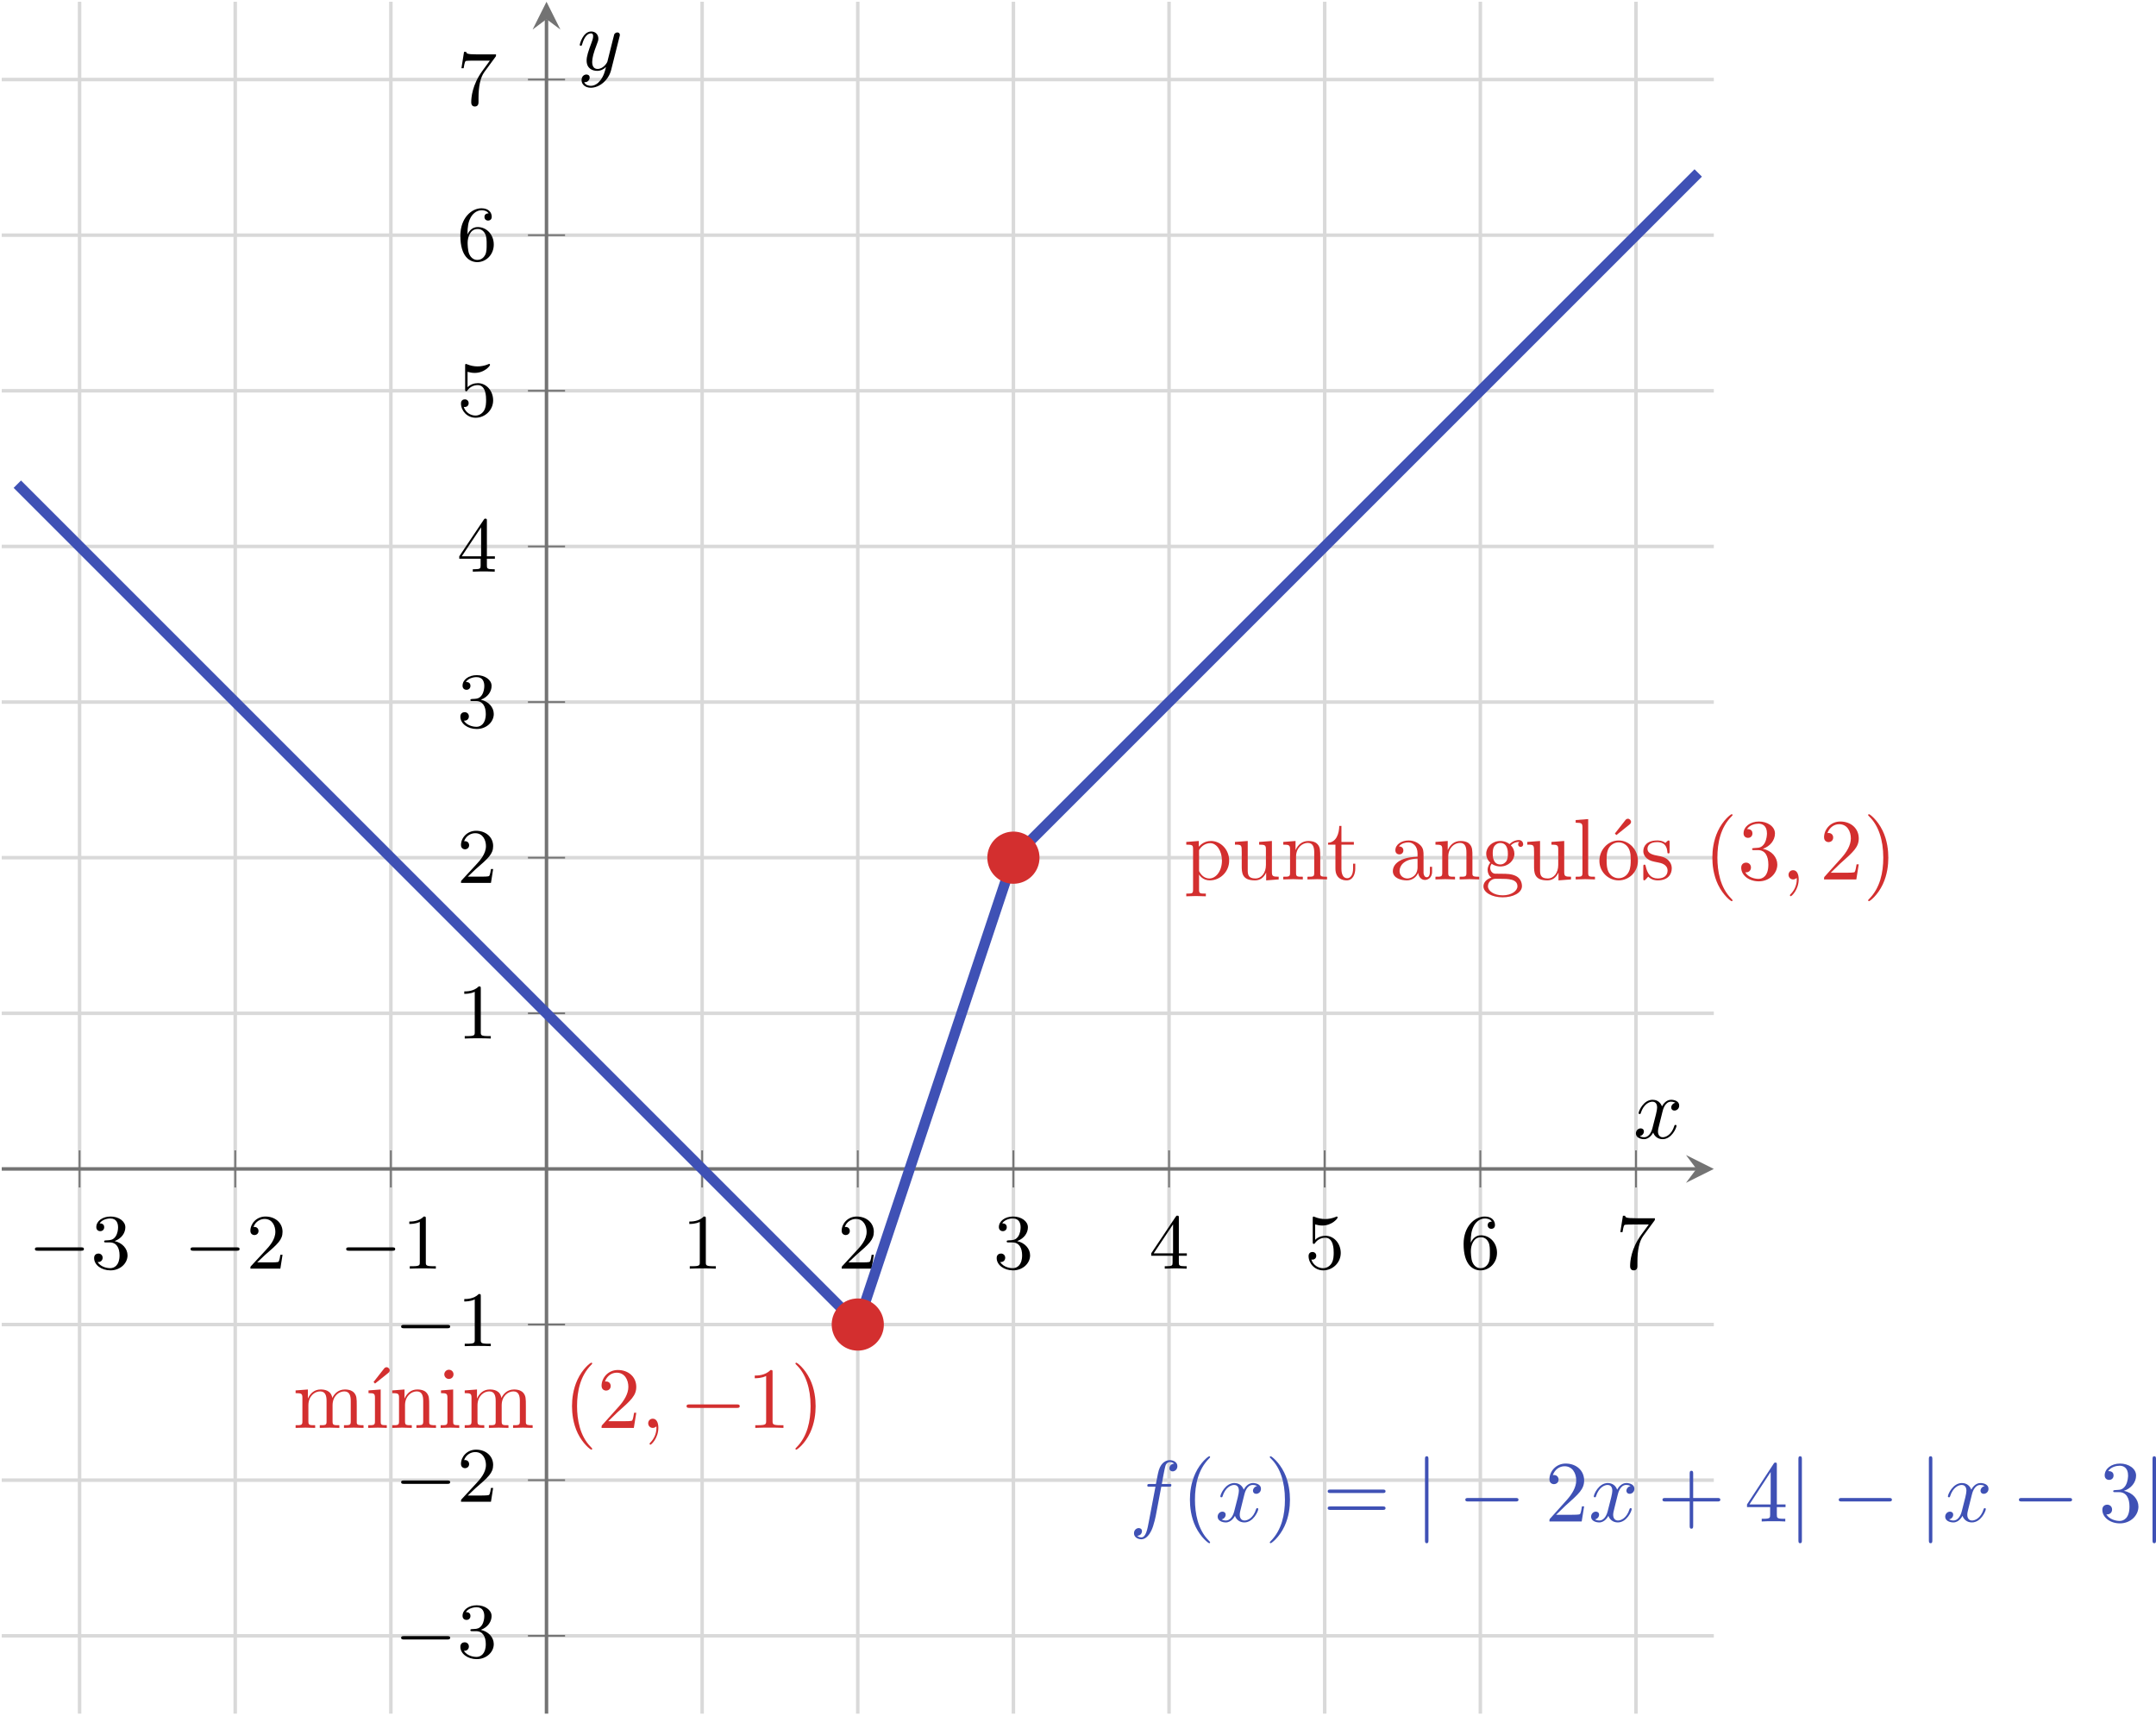
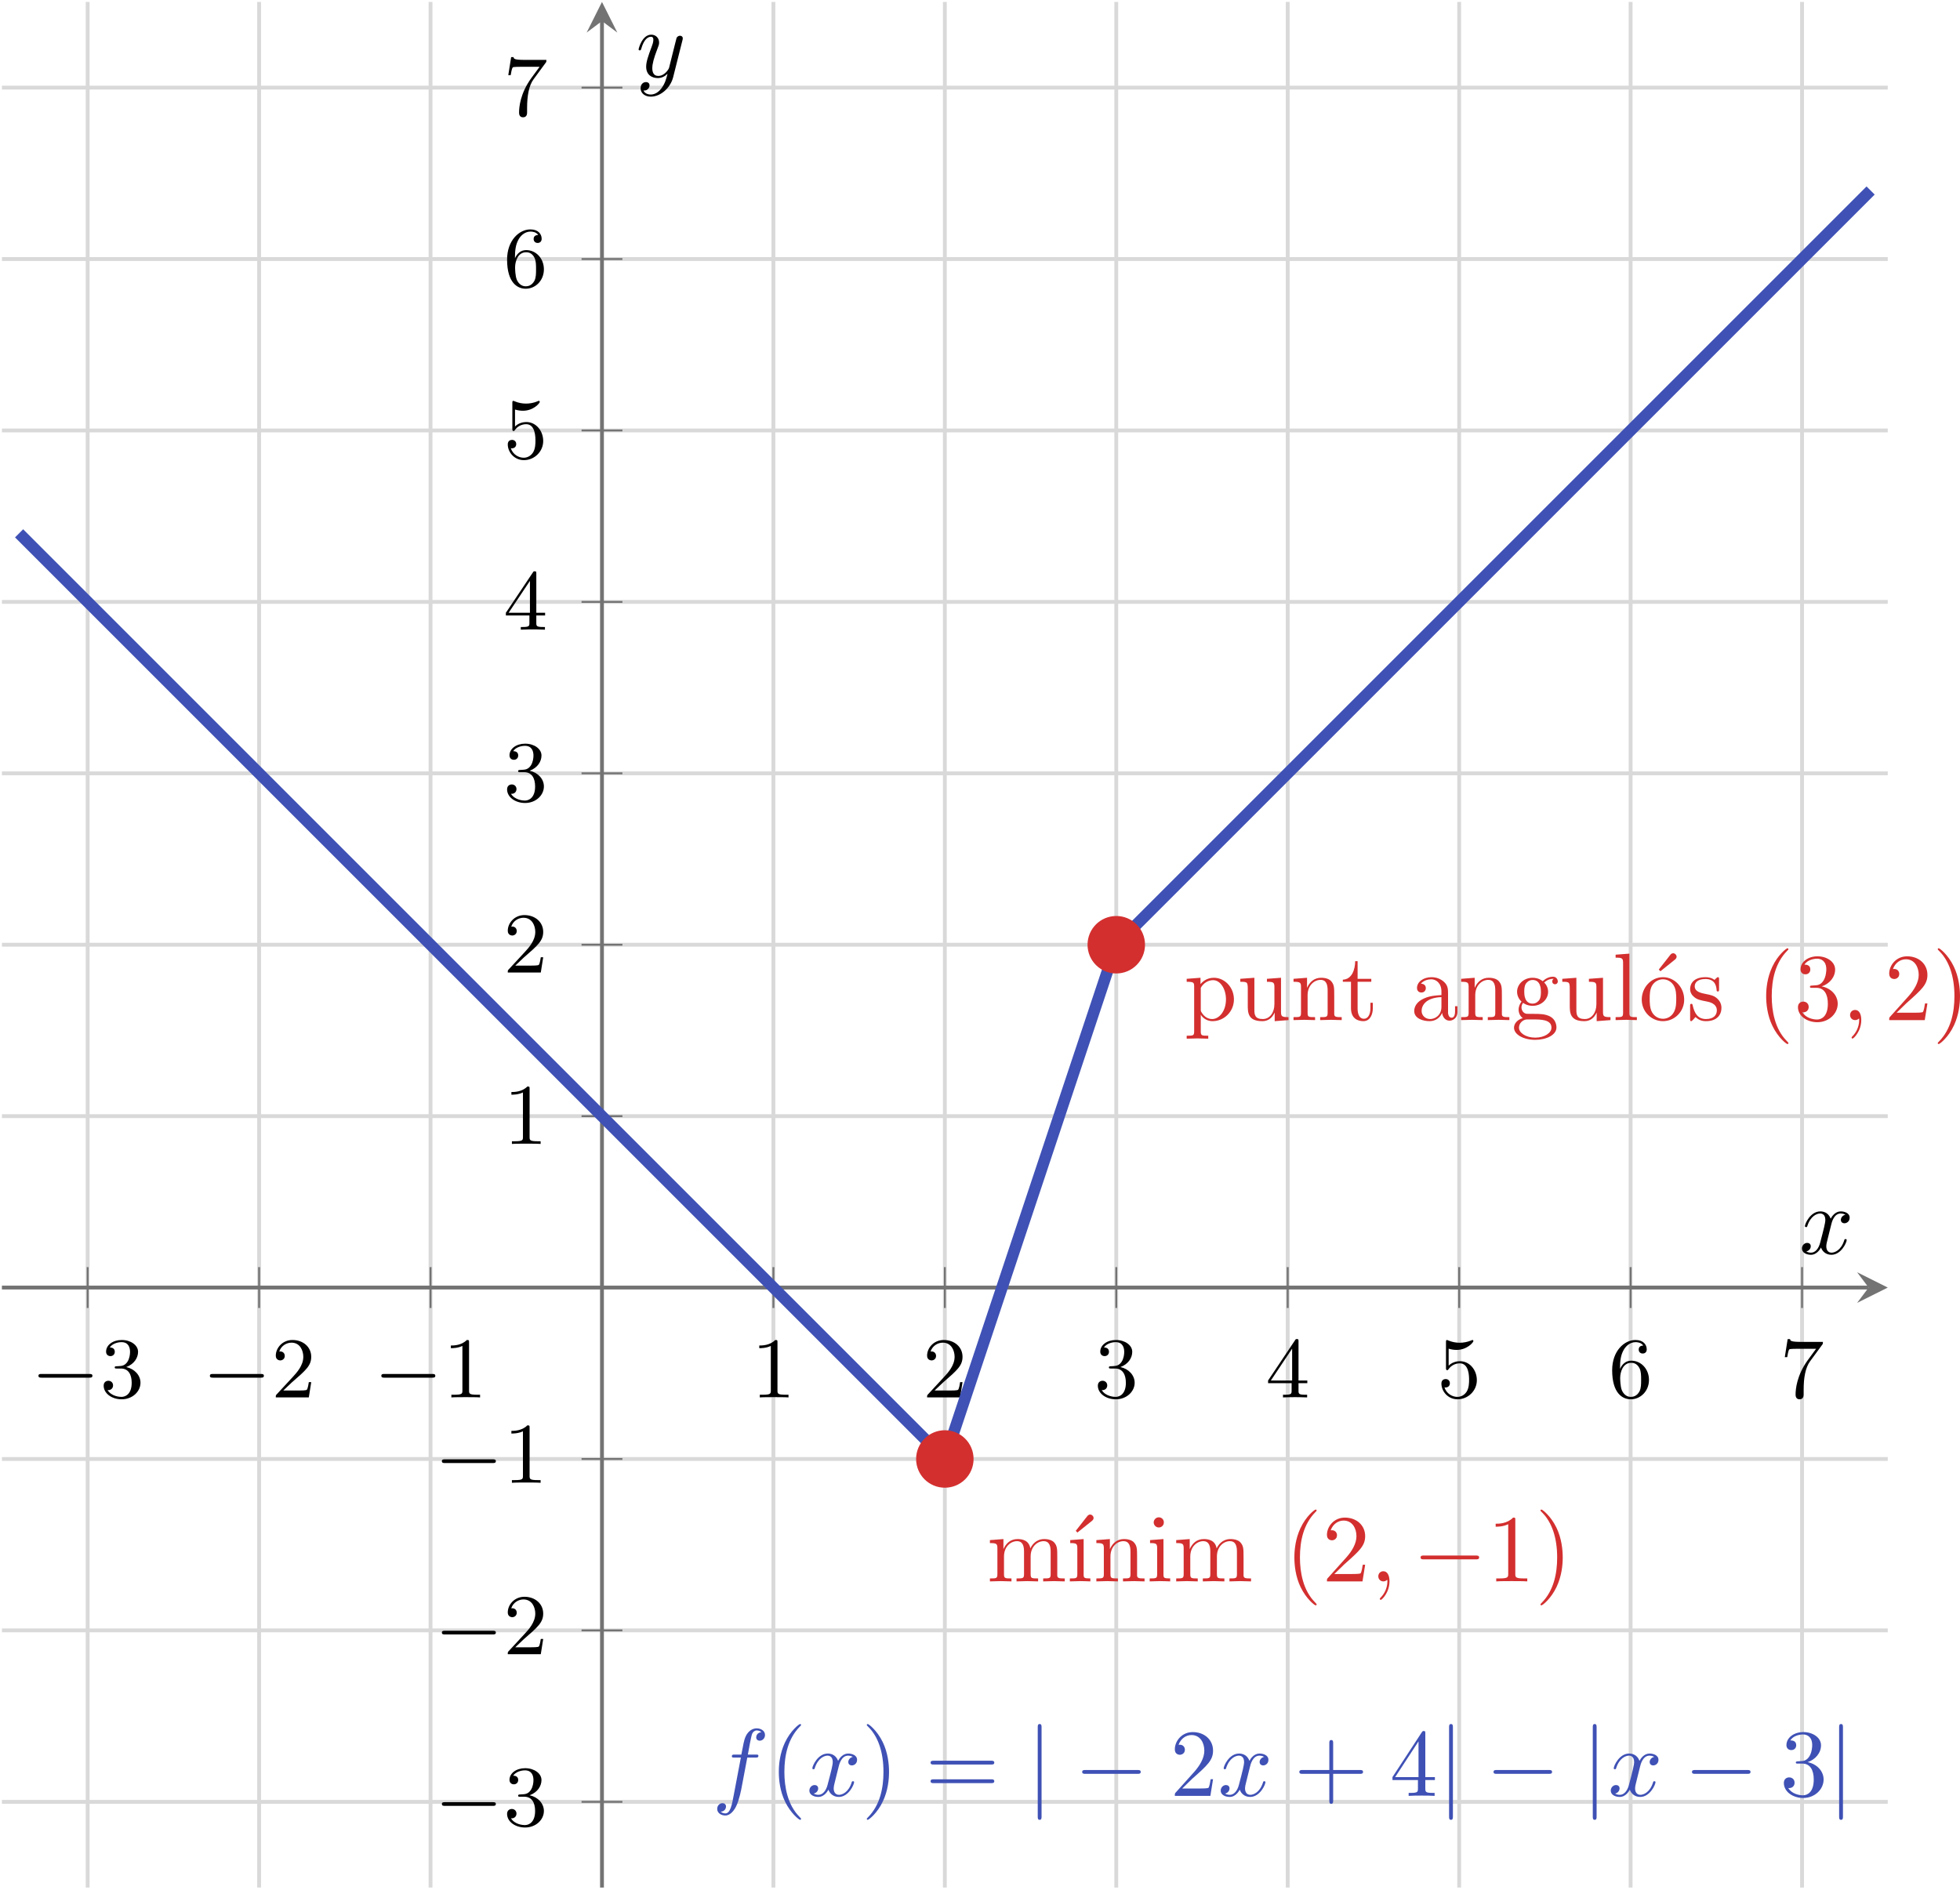
- <svg xmlns="http://www.w3.org/2000/svg" xmlns:xlink="http://www.w3.org/1999/xlink" version="1.1" width="246.97pt" height="196.516pt" viewBox="-66.926 -67.02 246.97 196.516">
+ <svg xmlns="http://www.w3.org/2000/svg" xmlns:xlink="http://www.w3.org/1999/xlink" version="1.1" width="203.828pt" height="196.516pt" viewBox="-66.926 -67.02 203.828 196.516">
  <defs>
    <clipPath id="clip1">
      <path d="M-66.727 129.297H129.391V-66.821H-66.727Z" />
    </clipPath>
    <path id="g0-0" d="M6.052-2.053C6.214-2.053 6.384-2.053 6.384-2.251C6.384-2.439 6.205-2.439 6.052-2.439H1.103C.95-2.439 .771-2.439 .771-2.251C.771-2.053 .941-2.053 1.103-2.053H6.052Z" />
    <path id="g1-49" d="M2.726-5.73C2.726-5.954 2.717-5.972 2.493-5.972C1.937-5.398 1.112-5.398 .834-5.398V-5.12C1.004-5.12 1.551-5.12 2.035-5.353V-.717C2.035-.386 2.008-.278 1.175-.278H.888V0C1.21-.027 2.008-.027 2.376-.027S3.551-.027 3.873 0V-.278H3.587C2.753-.278 2.726-.386 2.726-.717V-5.73Z" />
    <path id="g1-50" d="M4.142-1.587H3.891C3.873-1.47 3.802-.941 3.685-.798C3.631-.717 3.013-.717 2.833-.717H1.237L2.125-1.56C3.596-2.833 4.142-3.309 4.142-4.223C4.142-5.254 3.291-5.972 2.188-5.972C1.157-5.972 .457-5.156 .457-4.34C.457-3.891 .843-3.847 .924-3.847C1.121-3.847 1.39-3.99 1.39-4.313C1.39-4.582 1.201-4.779 .924-4.779C.879-4.779 .852-4.779 .816-4.77C1.031-5.407 1.605-5.694 2.089-5.694C3.004-5.694 3.318-4.842 3.318-4.223C3.318-3.309 2.627-2.564 2.197-2.098L.556-.323C.457-.224 .457-.206 .457 0H3.891L4.142-1.587Z" />
    <path id="g1-51" d="M2.735-3.156C3.569-3.47 3.963-4.125 3.963-4.743C3.963-5.434 3.201-5.972 2.268-5.972S.637-5.443 .637-4.761C.637-4.465 .834-4.295 1.094-4.295S1.542-4.483 1.542-4.743C1.542-5.057 1.327-5.192 1.022-5.192C1.255-5.568 1.802-5.747 2.242-5.747C2.986-5.747 3.129-5.156 3.129-4.734C3.129-4.465 3.075-4.035 2.851-3.694C2.573-3.291 2.26-3.273 2-3.255C1.775-3.237 1.757-3.237 1.686-3.237C1.605-3.228 1.533-3.219 1.533-3.12C1.533-3.004 1.605-3.004 1.757-3.004H2.179C2.959-3.004 3.3-2.376 3.3-1.524C3.3-.377 2.69-.054 2.233-.054C2.062-.054 1.193-.099 .789-.762C1.112-.717 1.363-.941 1.363-1.246C1.363-1.542 1.139-1.731 .879-1.731C.655-1.731 .386-1.596 .386-1.219C.386-.421 1.219 .197 2.26 .197C3.38 .197 4.214-.61 4.214-1.524C4.214-2.304 3.596-2.968 2.735-3.156Z" />
    <path id="g1-52" d="M.26-1.757V-1.479H2.708V-.708C2.708-.377 2.681-.278 2.008-.278H1.811V0C2.376-.027 3.004-.027 3.067-.027C3.111-.027 3.757-.027 4.322 0V-.278H4.125C3.452-.278 3.425-.377 3.425-.708V-1.479H4.34V-1.757H3.425V-5.828C3.425-6.007 3.425-6.07 3.255-6.07C3.147-6.07 3.138-6.061 3.058-5.936L.26-1.757ZM.547-1.757L2.762-5.075V-1.757H.547Z" />
    <path id="g1-53" d="M.933-3.093C.933-2.932 .933-2.833 1.058-2.833C1.13-2.833 1.157-2.869 1.21-2.95C1.479-3.327 1.91-3.542 2.376-3.542C3.335-3.542 3.335-2.161 3.335-1.838C3.335-1.56 3.335-1.004 3.084-.601C2.842-.224 2.466-.054 2.116-.054C1.587-.054 .986-.386 .771-1.049C.78-1.049 .834-1.031 .897-1.031C1.076-1.031 1.336-1.148 1.336-1.47C1.336-1.748 1.139-1.91 .897-1.91C.708-1.91 .457-1.802 .457-1.444C.457-.628 1.139 .197 2.134 .197C3.219 .197 4.142-.681 4.142-1.793C4.142-2.878 3.371-3.766 2.394-3.766C1.964-3.766 1.524-3.622 1.21-3.3V-5.066C1.479-4.985 1.757-4.94 2.035-4.94C3.138-4.94 3.784-5.738 3.784-5.855C3.784-5.936 3.73-5.972 3.685-5.972C3.667-5.972 3.649-5.972 3.569-5.927C3.147-5.756 2.735-5.685 2.358-5.685C1.973-5.685 1.569-5.756 1.157-5.927C1.067-5.972 1.049-5.972 1.04-5.972C.933-5.972 .933-5.882 .933-5.73V-3.093Z" />
    <path id="g1-54" d="M1.201-2.968C1.201-3.882 1.3-4.394 1.542-4.86C1.722-5.227 2.161-5.747 2.824-5.747C3.004-5.747 3.416-5.712 3.622-5.389C3.291-5.389 3.147-5.218 3.147-4.976C3.147-4.743 3.309-4.564 3.56-4.564S3.981-4.725 3.981-4.994C3.981-5.496 3.622-5.972 2.806-5.972C1.65-5.972 .386-4.833 .386-2.833C.386-.403 1.479 .197 2.322 .197C3.318 .197 4.214-.637 4.214-1.82C4.214-2.959 3.389-3.82 2.376-3.82C1.838-3.82 1.453-3.506 1.201-2.968ZM2.313-.054C1.802-.054 1.506-.475 1.399-.735C1.228-1.139 1.219-1.883 1.219-2.026C1.219-2.627 1.497-3.596 2.358-3.596C2.502-3.596 2.941-3.596 3.228-3.04C3.398-2.699 3.398-2.26 3.398-1.829S3.398-.959 3.228-.628C2.95-.117 2.555-.054 2.313-.054Z" />
    <path id="g1-55" d="M4.394-5.469C4.474-5.568 4.474-5.586 4.474-5.774H2.242C1.112-5.774 1.085-5.891 1.058-6.061H.807L.511-4.187H.762C.798-4.394 .87-4.896 .986-5.003C1.049-5.057 1.757-5.057 1.883-5.057H3.766L2.905-3.882C1.739-2.277 1.632-.816 1.632-.305C1.632-.206 1.632 .197 2.044 .197C2.466 .197 2.466-.197 2.466-.314V-.753C2.466-2.071 2.663-3.111 3.138-3.757L4.394-5.469Z" />
    <path id="g2-0" d="M6.565-2.291C6.735-2.291 6.914-2.291 6.914-2.491S6.735-2.69 6.565-2.69H1.176C1.006-2.69 .827-2.69 .827-2.491S1.006-2.291 1.176-2.291H6.565Z" />
    <path id="g2-106" d="M1.584-7.113C1.584-7.293 1.584-7.472 1.385-7.472S1.186-7.293 1.186-7.113V2.132C1.186 2.311 1.186 2.491 1.385 2.491S1.584 2.311 1.584 2.132V-7.113Z" />
    <path id="g3-59" d="M2.022-.01C2.022-.667 1.773-1.056 1.385-1.056C1.056-1.056 .857-.807 .857-.528C.857-.259 1.056 0 1.385 0C1.504 0 1.634-.04 1.733-.13C1.763-.149 1.773-.159 1.783-.159S1.803-.149 1.803-.01C1.803 .727 1.455 1.325 1.126 1.654C1.016 1.763 1.016 1.783 1.016 1.813C1.016 1.883 1.066 1.923 1.116 1.923C1.225 1.923 2.022 1.156 2.022-.01Z" />
    <path id="g3-102" d="M3.656-3.985H4.513C4.712-3.985 4.812-3.985 4.812-4.184C4.812-4.294 4.712-4.294 4.543-4.294H3.716L3.925-5.43C3.965-5.639 4.105-6.346 4.164-6.466C4.254-6.655 4.423-6.804 4.633-6.804C4.672-6.804 4.932-6.804 5.121-6.625C4.682-6.585 4.583-6.237 4.583-6.087C4.583-5.858 4.762-5.738 4.951-5.738C5.21-5.738 5.499-5.958 5.499-6.336C5.499-6.795 5.041-7.024 4.633-7.024C4.294-7.024 3.666-6.844 3.367-5.858C3.308-5.649 3.278-5.549 3.039-4.294H2.351C2.162-4.294 2.052-4.294 2.052-4.105C2.052-3.985 2.142-3.985 2.331-3.985H2.989L2.242-.05C2.062 .917 1.893 1.823 1.375 1.823C1.335 1.823 1.086 1.823 .897 1.644C1.355 1.614 1.445 1.255 1.445 1.106C1.445 .877 1.265 .757 1.076 .757C.817 .757 .528 .976 .528 1.355C.528 1.803 .966 2.042 1.375 2.042C1.923 2.042 2.321 1.455 2.501 1.076C2.819 .448 3.049-.757 3.059-.827L3.656-3.985Z" />
    <path id="g3-120" d="M3.328-3.009C3.387-3.268 3.616-4.184 4.314-4.184C4.364-4.184 4.603-4.184 4.812-4.055C4.533-4.005 4.334-3.756 4.334-3.517C4.334-3.357 4.443-3.168 4.712-3.168C4.932-3.168 5.25-3.347 5.25-3.746C5.25-4.264 4.663-4.403 4.324-4.403C3.746-4.403 3.397-3.875 3.278-3.646C3.029-4.304 2.491-4.403 2.202-4.403C1.166-4.403 .598-3.118 .598-2.869C.598-2.77 .697-2.77 .717-2.77C.797-2.77 .827-2.79 .847-2.879C1.186-3.935 1.843-4.184 2.182-4.184C2.371-4.184 2.72-4.095 2.72-3.517C2.72-3.208 2.55-2.54 2.182-1.146C2.022-.528 1.674-.11 1.235-.11C1.176-.11 .946-.11 .737-.239C.986-.289 1.205-.498 1.205-.777C1.205-1.046 .986-1.126 .837-1.126C.538-1.126 .289-.867 .289-.548C.289-.09 .787 .11 1.225 .11C1.883 .11 2.242-.588 2.271-.648C2.391-.279 2.75 .11 3.347 .11C4.374 .11 4.941-1.176 4.941-1.425C4.941-1.524 4.852-1.524 4.822-1.524C4.732-1.524 4.712-1.484 4.692-1.415C4.364-.349 3.686-.11 3.367-.11C2.979-.11 2.819-.428 2.819-.767C2.819-.986 2.879-1.205 2.989-1.644L3.328-3.009Z" />
    <path id="g3-121" d="M4.842-3.796C4.882-3.935 4.882-3.955 4.882-4.025C4.882-4.204 4.742-4.294 4.593-4.294C4.493-4.294 4.334-4.234 4.244-4.085C4.224-4.035 4.144-3.726 4.105-3.547C4.035-3.288 3.965-3.019 3.905-2.75L3.457-.956C3.417-.807 2.989-.11 2.331-.11C1.823-.11 1.714-.548 1.714-.917C1.714-1.375 1.883-1.993 2.222-2.869C2.381-3.278 2.421-3.387 2.421-3.587C2.421-4.035 2.102-4.403 1.604-4.403C.658-4.403 .289-2.959 .289-2.869C.289-2.77 .389-2.77 .408-2.77C.508-2.77 .518-2.79 .568-2.949C.837-3.885 1.235-4.184 1.574-4.184C1.654-4.184 1.823-4.184 1.823-3.866C1.823-3.616 1.724-3.357 1.654-3.168C1.255-2.112 1.076-1.544 1.076-1.076C1.076-.189 1.704 .11 2.291 .11C2.68 .11 3.019-.06 3.298-.339C3.168 .179 3.049 .667 2.65 1.196C2.391 1.534 2.012 1.823 1.554 1.823C1.415 1.823 .966 1.793 .797 1.405C.956 1.405 1.086 1.405 1.225 1.285C1.325 1.196 1.425 1.066 1.425 .877C1.425 .568 1.156 .528 1.056 .528C.827 .528 .498 .687 .498 1.176C.498 1.674 .936 2.042 1.554 2.042C2.58 2.042 3.606 1.136 3.885 .01L4.842-3.796Z" />
    <path id="g4-16" d="M1.763-4.403L.369-4.294V-3.985C1.016-3.985 1.106-3.925 1.106-3.437V-.757C1.106-.309 .996-.309 .329-.309V0C.648-.01 1.186-.03 1.425-.03C1.773-.03 2.122-.01 2.461 0V-.309C1.803-.309 1.763-.359 1.763-.747V-4.403Z" />
    <path id="g4-19" d="M3.736-6.296C3.826-6.366 3.905-6.476 3.905-6.595C3.905-6.775 3.726-6.954 3.547-6.954C3.397-6.954 3.288-6.844 3.248-6.785L2.052-5.26L2.222-5.081L3.736-6.296Z" />
    <path id="g4-40" d="M3.298 2.391C3.298 2.361 3.298 2.341 3.128 2.172C1.883 .917 1.564-.966 1.564-2.491C1.564-4.224 1.943-5.958 3.168-7.203C3.298-7.323 3.298-7.342 3.298-7.372C3.298-7.442 3.258-7.472 3.198-7.472C3.098-7.472 2.202-6.795 1.614-5.529C1.106-4.433 .986-3.328 .986-2.491C.986-1.714 1.096-.508 1.644 .618C2.242 1.843 3.098 2.491 3.198 2.491C3.258 2.491 3.298 2.461 3.298 2.391Z" />
    <path id="g4-41" d="M2.879-2.491C2.879-3.268 2.77-4.473 2.222-5.599C1.624-6.824 .767-7.472 .667-7.472C.608-7.472 .568-7.432 .568-7.372C.568-7.342 .568-7.323 .757-7.143C1.733-6.157 2.301-4.573 2.301-2.491C2.301-.787 1.933 .966 .697 2.222C.568 2.341 .568 2.361 .568 2.391C.568 2.451 .608 2.491 .667 2.491C.767 2.491 1.664 1.813 2.252 .548C2.76-.548 2.879-1.654 2.879-2.491Z" />
    <path id="g4-43" d="M4.075-2.291H6.854C6.994-2.291 7.183-2.291 7.183-2.491S6.994-2.69 6.854-2.69H4.075V-5.479C4.075-5.619 4.075-5.808 3.875-5.808S3.676-5.619 3.676-5.479V-2.69H.887C.747-2.69 .558-2.69 .558-2.491S.747-2.291 .887-2.291H3.676V.498C3.676 .638 3.676 .827 3.875 .827S4.075 .638 4.075 .498V-2.291Z" />
    <path id="g4-49" d="M2.929-6.376C2.929-6.615 2.929-6.635 2.7-6.635C2.082-5.998 1.205-5.998 .887-5.998V-5.689C1.086-5.689 1.674-5.689 2.192-5.948V-.787C2.192-.428 2.162-.309 1.265-.309H.946V0C1.295-.03 2.162-.03 2.56-.03S3.826-.03 4.174 0V-.309H3.856C2.959-.309 2.929-.418 2.929-.787V-6.376Z" />
    <path id="g4-50" d="M1.265-.767L2.321-1.793C3.875-3.168 4.473-3.706 4.473-4.702C4.473-5.838 3.577-6.635 2.361-6.635C1.235-6.635 .498-5.719 .498-4.832C.498-4.274 .996-4.274 1.026-4.274C1.196-4.274 1.544-4.394 1.544-4.802C1.544-5.061 1.365-5.32 1.016-5.32C.936-5.32 .917-5.32 .887-5.31C1.116-5.958 1.654-6.326 2.232-6.326C3.138-6.326 3.567-5.519 3.567-4.702C3.567-3.905 3.068-3.118 2.521-2.501L.608-.369C.498-.259 .498-.239 .498 0H4.194L4.473-1.733H4.224C4.174-1.435 4.105-.996 4.005-.847C3.935-.767 3.278-.767 3.059-.767H1.265Z" />
    <path id="g4-51" d="M2.889-3.507C3.706-3.776 4.284-4.473 4.284-5.26C4.284-6.077 3.407-6.635 2.451-6.635C1.445-6.635 .687-6.037 .687-5.28C.687-4.951 .907-4.762 1.196-4.762C1.504-4.762 1.704-4.981 1.704-5.27C1.704-5.768 1.235-5.768 1.086-5.768C1.395-6.257 2.052-6.386 2.411-6.386C2.819-6.386 3.367-6.167 3.367-5.27C3.367-5.151 3.347-4.573 3.088-4.134C2.79-3.656 2.451-3.626 2.202-3.616C2.122-3.606 1.883-3.587 1.813-3.587C1.733-3.577 1.664-3.567 1.664-3.467C1.664-3.357 1.733-3.357 1.903-3.357H2.341C3.158-3.357 3.527-2.68 3.527-1.704C3.527-.349 2.839-.06 2.401-.06C1.973-.06 1.225-.229 .877-.817C1.225-.767 1.534-.986 1.534-1.365C1.534-1.724 1.265-1.923 .976-1.923C.737-1.923 .418-1.783 .418-1.345C.418-.438 1.345 .219 2.431 .219C3.646 .219 4.553-.687 4.553-1.704C4.553-2.521 3.925-3.298 2.889-3.507Z" />
    <path id="g4-52" d="M2.929-1.644V-.777C2.929-.418 2.909-.309 2.172-.309H1.963V0C2.371-.03 2.889-.03 3.308-.03S4.254-.03 4.663 0V-.309H4.453C3.716-.309 3.696-.418 3.696-.777V-1.644H4.692V-1.953H3.696V-6.486C3.696-6.685 3.696-6.745 3.537-6.745C3.447-6.745 3.417-6.745 3.337-6.625L.279-1.953V-1.644H2.929ZM2.989-1.953H.558L2.989-5.669V-1.953Z" />
    <path id="g4-61" d="M6.844-3.258C6.994-3.258 7.183-3.258 7.183-3.457S6.994-3.656 6.854-3.656H.887C.747-3.656 .558-3.656 .558-3.457S.747-3.258 .897-3.258H6.844ZM6.854-1.325C6.994-1.325 7.183-1.325 7.183-1.524S6.994-1.724 6.844-1.724H.897C.747-1.724 .558-1.724 .558-1.524S.747-1.325 .887-1.325H6.854Z" />
    <path id="g4-97" d="M3.318-.757C3.357-.359 3.626 .06 4.095 .06C4.304 .06 4.912-.08 4.912-.887V-1.445H4.663V-.887C4.663-.309 4.413-.249 4.304-.249C3.975-.249 3.935-.697 3.935-.747V-2.74C3.935-3.158 3.935-3.547 3.577-3.915C3.188-4.304 2.69-4.463 2.212-4.463C1.395-4.463 .707-3.995 .707-3.337C.707-3.039 .907-2.869 1.166-2.869C1.445-2.869 1.624-3.068 1.624-3.328C1.624-3.447 1.574-3.776 1.116-3.786C1.385-4.134 1.873-4.244 2.192-4.244C2.68-4.244 3.248-3.856 3.248-2.969V-2.6C2.74-2.57 2.042-2.54 1.415-2.242C.667-1.903 .418-1.385 .418-.946C.418-.139 1.385 .11 2.012 .11C2.67 .11 3.128-.289 3.318-.757ZM3.248-2.391V-1.395C3.248-.448 2.531-.11 2.082-.11C1.594-.11 1.186-.458 1.186-.956C1.186-1.504 1.604-2.331 3.248-2.391Z" />
    <path id="g4-103" d="M2.212-1.714C1.345-1.714 1.345-2.71 1.345-2.939C1.345-3.208 1.355-3.527 1.504-3.776C1.584-3.895 1.813-4.174 2.212-4.174C3.078-4.174 3.078-3.178 3.078-2.949C3.078-2.68 3.068-2.361 2.919-2.112C2.839-1.993 2.61-1.714 2.212-1.714ZM1.056-1.325C1.056-1.365 1.056-1.594 1.225-1.793C1.614-1.514 2.022-1.484 2.212-1.484C3.138-1.484 3.826-2.172 3.826-2.939C3.826-3.308 3.666-3.676 3.417-3.905C3.776-4.244 4.134-4.294 4.314-4.294C4.334-4.294 4.384-4.294 4.413-4.284C4.304-4.244 4.254-4.134 4.254-4.015C4.254-3.846 4.384-3.726 4.543-3.726C4.643-3.726 4.832-3.796 4.832-4.025C4.832-4.194 4.712-4.513 4.324-4.513C4.125-4.513 3.686-4.453 3.268-4.045C2.849-4.374 2.431-4.403 2.212-4.403C1.285-4.403 .598-3.716 .598-2.949C.598-2.511 .817-2.132 1.066-1.923C.936-1.773 .757-1.445 .757-1.096C.757-.787 .887-.408 1.196-.209C.598-.04 .279 .389 .279 .787C.279 1.504 1.265 2.052 2.481 2.052C3.656 2.052 4.692 1.544 4.692 .767C4.692 .418 4.553-.09 4.045-.369C3.517-.648 2.939-.648 2.331-.648C2.082-.648 1.654-.648 1.584-.658C1.265-.697 1.056-1.006 1.056-1.325ZM2.491 1.823C1.484 1.823 .797 1.315 .797 .787C.797 .329 1.176-.04 1.614-.07H2.202C3.059-.07 4.174-.07 4.174 .787C4.174 1.325 3.467 1.823 2.491 1.823Z" />
    <path id="g4-105" d="M1.763-4.403L.369-4.294V-3.985C1.016-3.985 1.106-3.925 1.106-3.437V-.757C1.106-.309 .996-.309 .329-.309V0C.648-.01 1.186-.03 1.425-.03C1.773-.03 2.122-.01 2.461 0V-.309C1.803-.309 1.763-.359 1.763-.747V-4.403ZM1.803-6.137C1.803-6.456 1.554-6.665 1.275-6.665C.966-6.665 .747-6.396 .747-6.137C.747-5.868 .966-5.609 1.275-5.609C1.554-5.609 1.803-5.818 1.803-6.137Z" />
    <path id="g4-108" d="M1.763-6.914L.329-6.804V-6.496C1.026-6.496 1.106-6.426 1.106-5.938V-.757C1.106-.309 .996-.309 .329-.309V0C.658-.01 1.186-.03 1.435-.03S2.172-.01 2.54 0V-.309C1.873-.309 1.763-.309 1.763-.757V-6.914Z" />
    <path id="g4-109" d="M1.096-3.427V-.757C1.096-.309 .986-.309 .319-.309V0C.667-.01 1.176-.03 1.445-.03C1.704-.03 2.222-.01 2.56 0V-.309C1.893-.309 1.783-.309 1.783-.757V-2.59C1.783-3.626 2.491-4.184 3.128-4.184C3.756-4.184 3.866-3.646 3.866-3.078V-.757C3.866-.309 3.756-.309 3.088-.309V0C3.437-.01 3.945-.03 4.214-.03C4.473-.03 4.991-.01 5.33 0V-.309C4.663-.309 4.553-.309 4.553-.757V-2.59C4.553-3.626 5.26-4.184 5.898-4.184C6.526-4.184 6.635-3.646 6.635-3.078V-.757C6.635-.309 6.526-.309 5.858-.309V0C6.207-.01 6.715-.03 6.984-.03C7.243-.03 7.761-.01 8.1 0V-.309C7.582-.309 7.333-.309 7.323-.608V-2.511C7.323-3.367 7.323-3.676 7.014-4.035C6.874-4.204 6.545-4.403 5.968-4.403C5.131-4.403 4.692-3.806 4.523-3.427C4.384-4.294 3.646-4.403 3.198-4.403C2.471-4.403 2.002-3.975 1.724-3.357V-4.403L.319-4.294V-3.985C1.016-3.985 1.096-3.915 1.096-3.427Z" />
    <path id="g4-110" d="M1.096-3.427V-.757C1.096-.309 .986-.309 .319-.309V0C.667-.01 1.176-.03 1.445-.03C1.704-.03 2.222-.01 2.56 0V-.309C1.893-.309 1.783-.309 1.783-.757V-2.59C1.783-3.626 2.491-4.184 3.128-4.184C3.756-4.184 3.866-3.646 3.866-3.078V-.757C3.866-.309 3.756-.309 3.088-.309V0C3.437-.01 3.945-.03 4.214-.03C4.473-.03 4.991-.01 5.33 0V-.309C4.812-.309 4.563-.309 4.553-.608V-2.511C4.553-3.367 4.553-3.676 4.244-4.035C4.105-4.204 3.776-4.403 3.198-4.403C2.471-4.403 2.002-3.975 1.724-3.357V-4.403L.319-4.294V-3.985C1.016-3.985 1.096-3.915 1.096-3.427Z" />
    <path id="g4-111" d="M4.692-2.132C4.692-3.407 3.696-4.463 2.491-4.463C1.245-4.463 .279-3.377 .279-2.132C.279-.847 1.315 .11 2.481 .11C3.686 .11 4.692-.867 4.692-2.132ZM2.491-.139C2.062-.139 1.624-.349 1.355-.807C1.106-1.245 1.106-1.853 1.106-2.212C1.106-2.6 1.106-3.138 1.345-3.577C1.614-4.035 2.082-4.244 2.481-4.244C2.919-4.244 3.347-4.025 3.606-3.597S3.866-2.59 3.866-2.212C3.866-1.853 3.866-1.315 3.646-.877C3.427-.428 2.989-.139 2.491-.139Z" />
    <path id="g4-112" d="M1.714-3.746V-4.403L.279-4.294V-3.985C.986-3.985 1.056-3.925 1.056-3.487V1.176C1.056 1.624 .946 1.624 .279 1.624V1.933C.618 1.923 1.136 1.903 1.395 1.903C1.664 1.903 2.172 1.923 2.521 1.933V1.624C1.853 1.624 1.743 1.624 1.743 1.176V-.498V-.588C1.793-.428 2.212 .11 2.969 .11C4.154 .11 5.191-.867 5.191-2.152C5.191-3.417 4.224-4.403 3.108-4.403C2.331-4.403 1.913-3.965 1.714-3.746ZM1.743-1.136V-3.357C2.032-3.866 2.521-4.154 3.029-4.154C3.756-4.154 4.364-3.278 4.364-2.152C4.364-.946 3.666-.11 2.929-.11C2.531-.11 2.152-.309 1.883-.717C1.743-.927 1.743-.936 1.743-1.136Z" />
    <path id="g4-115" d="M2.072-1.933C2.291-1.893 3.108-1.733 3.108-1.016C3.108-.508 2.76-.11 1.983-.11C1.146-.11 .787-.677 .598-1.524C.568-1.654 .558-1.694 .458-1.694C.329-1.694 .329-1.624 .329-1.445V-.13C.329 .04 .329 .11 .438 .11C.488 .11 .498 .1 .687-.09C.707-.11 .707-.13 .887-.319C1.325 .1 1.773 .11 1.983 .11C3.128 .11 3.587-.558 3.587-1.275C3.587-1.803 3.288-2.102 3.168-2.222C2.839-2.54 2.451-2.62 2.032-2.7C1.474-2.809 .807-2.939 .807-3.517C.807-3.866 1.066-4.274 1.923-4.274C3.019-4.274 3.068-3.377 3.088-3.068C3.098-2.979 3.188-2.979 3.208-2.979C3.337-2.979 3.337-3.029 3.337-3.218V-4.224C3.337-4.394 3.337-4.463 3.228-4.463C3.178-4.463 3.158-4.463 3.029-4.344C2.999-4.304 2.899-4.214 2.859-4.184C2.481-4.463 2.072-4.463 1.923-4.463C.707-4.463 .329-3.796 .329-3.238C.329-2.889 .488-2.61 .757-2.391C1.076-2.132 1.355-2.072 2.072-1.933Z" />
    <path id="g4-116" d="M1.724-3.985H3.148V-4.294H1.724V-6.127H1.474C1.465-5.31 1.166-4.244 .189-4.204V-3.985H1.036V-1.235C1.036-.01 1.963 .11 2.321 .11C3.029 .11 3.308-.598 3.308-1.235V-1.803H3.059V-1.255C3.059-.518 2.76-.139 2.391-.139C1.724-.139 1.724-1.046 1.724-1.215V-3.985Z" />
    <path id="g4-117" d="M3.895-.787V.11L5.33 0V-.309C4.633-.309 4.553-.379 4.553-.867V-4.403L3.088-4.294V-3.985C3.786-3.985 3.866-3.915 3.866-3.427V-1.654C3.866-.787 3.387-.11 2.66-.11C1.823-.11 1.783-.578 1.783-1.096V-4.403L.319-4.294V-3.985C1.096-3.985 1.096-3.955 1.096-3.068V-1.574C1.096-.797 1.096 .11 2.61 .11C3.168 .11 3.606-.169 3.895-.787Z" />
  </defs>
  <g id="page1">
    <path d="M-57.812 129.297V-66.821M-39.98 129.297V-66.821M-22.152 129.297V-66.821M13.504 129.297V-66.821M31.332 129.297V-66.821M49.16 129.297V-66.821M66.988 129.297V-66.821M84.82 129.297V-66.821M102.648 129.297V-66.821M120.476 129.297V-66.821" stroke="#d9d9d9" fill="none" stroke-width=".399" stroke-miterlimit="10" />
    <path d="M-66.727 120.383H129.391M-66.727 102.55H129.391M-66.727 84.722H129.391M-66.727 49.066H129.391M-66.727 31.238H129.391M-66.727 13.41H129.391M-66.727-4.418H129.391M-66.727-22.25H129.391M-66.727-40.078H129.391M-66.727-57.907H129.391" stroke="#d9d9d9" fill="none" stroke-width=".399" stroke-miterlimit="10" />
    <path d="M-57.812 69.019V64.769M-39.98 69.019V64.769M-22.152 69.019V64.769M13.504 69.019V64.769M31.332 69.019V64.769M49.16 69.019V64.769M66.988 69.019V64.769M84.82 69.019V64.769M102.648 69.019V64.769M120.476 69.019V64.769" stroke="#737373" fill="none" stroke-width=".199" stroke-miterlimit="10" />
    <path d="M-6.449 120.383H-2.199M-6.449 102.55H-2.199M-6.449 84.722H-2.199M-6.449 49.066H-2.199M-6.449 31.238H-2.199M-6.449 13.41H-2.199M-6.449-4.418H-2.199M-6.449-22.25H-2.199M-6.449-40.078H-2.199M-6.449-57.907H-2.199" stroke="#737373" fill="none" stroke-width=".199" stroke-miterlimit="10" />
    <path d="M-66.727 66.894H127.398" stroke="#737373" fill="none" stroke-width=".399" stroke-miterlimit="10" />
    <path d="M129.391 66.895L126.203 65.301L127.399 66.895L126.203 68.488" fill="#737373" />
    <path d="M-4.324 129.297V-64.828" stroke="#737373" fill="none" stroke-width=".399" stroke-miterlimit="10" />
    <path d="M-4.324-66.82L-5.918-63.633L-4.324-64.828L-2.73-63.633" fill="#737373" />
    <g transform="matrix(1 0 0 1 2.7329 -50.7771)">
      <use x="-66.431" y="129.096" xlink:href="#g0-0" />
      <use x="-59.264" y="129.096" xlink:href="#g1-51" />
    </g>
    <g transform="matrix(1 0 0 1 20.5616 -50.7771)">
      <use x="-66.431" y="129.096" xlink:href="#g0-0" />
      <use x="-59.264" y="129.096" xlink:href="#g1-50" />
    </g>
    <g transform="matrix(1 0 0 1 38.3902 -50.7771)">
      <use x="-66.431" y="129.096" xlink:href="#g0-0" />
      <use x="-59.264" y="129.096" xlink:href="#g1-49" />
    </g>
    <g transform="matrix(1 0 0 1 77.6313 -50.7771)">
      <use x="-66.431" y="129.096" xlink:href="#g1-49" />
    </g>
    <g transform="matrix(1 0 0 1 95.4599 -50.7771)">
      <use x="-66.431" y="129.096" xlink:href="#g1-50" />
    </g>
    <g transform="matrix(1 0 0 1 113.2886 -50.7771)">
      <use x="-66.431" y="129.096" xlink:href="#g1-51" />
    </g>
    <g transform="matrix(1 0 0 1 131.1172 -50.7771)">
      <use x="-66.431" y="129.096" xlink:href="#g1-52" />
    </g>
    <g transform="matrix(1 0 0 1 148.9459 -50.7771)">
      <use x="-66.431" y="129.096" xlink:href="#g1-53" />
    </g>
    <g transform="matrix(1 0 0 1 166.7741 -50.7771)">
      <use x="-66.431" y="129.096" xlink:href="#g1-54" />
    </g>
    <g transform="matrix(1 0 0 1 184.6031 -50.7771)">
      <use x="-66.431" y="129.096" xlink:href="#g1-55" />
    </g>
    <g transform="matrix(1 0 0 1 44.6856 -6.241)">
      <use x="-66.431" y="129.096" xlink:href="#g0-0" />
      <use x="-59.264" y="129.096" xlink:href="#g1-51" />
    </g>
    <g transform="matrix(1 0 0 1 44.6856 -24.07)">
      <use x="-66.431" y="129.096" xlink:href="#g0-0" />
      <use x="-59.264" y="129.096" xlink:href="#g1-50" />
    </g>
    <g transform="matrix(1 0 0 1 44.6856 -41.8983)">
      <use x="-66.431" y="129.096" xlink:href="#g0-0" />
      <use x="-59.264" y="129.096" xlink:href="#g1-49" />
    </g>
    <g transform="matrix(1 0 0 1 51.8531 -77.1405)">
      <use x="-66.431" y="129.096" xlink:href="#g1-49" />
    </g>
    <g transform="matrix(1 0 0 1 51.8531 -94.9692)">
      <use x="-66.431" y="129.096" xlink:href="#g1-50" />
    </g>
    <g transform="matrix(1 0 0 1 51.8531 -112.7978)">
      <use x="-66.431" y="129.096" xlink:href="#g1-51" />
    </g>
    <g transform="matrix(1 0 0 1 51.8531 -130.6265)">
      <use x="-66.431" y="129.096" xlink:href="#g1-52" />
    </g>
    <g transform="matrix(1 0 0 1 51.8531 -148.4551)">
      <use x="-66.431" y="129.096" xlink:href="#g1-53" />
    </g>
    <g transform="matrix(1 0 0 1 51.8531 -166.2838)">
      <use x="-66.431" y="129.096" xlink:href="#g1-54" />
    </g>
    <g transform="matrix(1 0 0 1 51.8531 -184.1124)">
      <use x="-66.431" y="129.096" xlink:href="#g1-55" />
    </g>
    <path d="M-64.941-11.551L31.332 84.722" stroke="#3f51b5" fill="none" stroke-width="1.196" stroke-miterlimit="10" clip-path="url(#clip1)" />
    <path d="M31.332 84.722L49.16 31.238" stroke="#3f51b5" fill="none" stroke-width="1.196" stroke-miterlimit="10" clip-path="url(#clip1)" />
    <path d="M49.16 31.238L127.605-47.207" stroke="#3f51b5" fill="none" stroke-width="1.196" stroke-miterlimit="10" clip-path="url(#clip1)" />
-     <g fill="#d32f2f" transform="matrix(1 0 0 1 33.0478 -32.5324)">
+     <g fill="#d32f2f" transform="matrix(1 0 0 1 102.1317 -31.641)">
      <use x="-66.431" y="129.096" xlink:href="#g4-109" />
      <use x="-59.236" y="129.096" xlink:href="#g4-19" />
      <use x="-58.129" y="129.096" xlink:href="#g4-16" />
      <use x="-55.361" y="129.096" xlink:href="#g4-110" />
      <use x="-49.827" y="129.096" xlink:href="#g4-105" />
      <use x="-47.059" y="129.096" xlink:href="#g4-109" />
      <use x="-35.436" y="129.096" xlink:href="#g4-40" />
      <use x="-31.562" y="129.096" xlink:href="#g4-50" />
      <use x="-26.58" y="129.096" xlink:href="#g3-59" />
      <use x="-22.153" y="129.096" xlink:href="#g2-0" />
      <use x="-14.404" y="129.096" xlink:href="#g4-49" />
      <use x="-9.423" y="129.096" xlink:href="#g4-41" />
    </g>
-     <g fill="#d32f2f" transform="matrix(1 0 0 1 135.1147 -95.3677)">
+     <g fill="#d32f2f" transform="matrix(1 0 0 1 122.6347 -90.0191)">
      <use x="-66.431" y="129.096" xlink:href="#g4-112" />
      <use x="-60.896" y="129.096" xlink:href="#g4-117" />
      <use x="-55.361" y="129.096" xlink:href="#g4-110" />
      <use x="-50.103" y="129.096" xlink:href="#g4-116" />
      <use x="-42.908" y="129.096" xlink:href="#g4-97" />
      <use x="-37.927" y="129.096" xlink:href="#g4-110" />
      <use x="-32.392" y="129.096" xlink:href="#g4-103" />
      <use x="-27.411" y="129.096" xlink:href="#g4-117" />
      <use x="-21.876" y="129.096" xlink:href="#g4-108" />
      <use x="-19.108" y="129.096" xlink:href="#g4-19" />
      <use x="-19.108" y="129.096" xlink:href="#g4-111" />
      <use x="-14.127" y="129.096" xlink:href="#g4-115" />
      <use x="-6.876" y="129.096" xlink:href="#g4-40" />
      <use x="-3.002" y="129.096" xlink:href="#g4-51" />
      <use x="1.979" y="129.096" xlink:href="#g3-59" />
      <use x="6.407" y="129.096" xlink:href="#g4-50" />
      <use x="11.388" y="129.096" xlink:href="#g4-41" />
    </g>
-     <g fill="#3f51b5" transform="matrix(1 0 0 1 128.8747 -21.814)">
+     <g fill="#3f51b5" transform="matrix(1 0 0 1 73.56146 -9.334)">
      <use x="-66.431" y="129.096" xlink:href="#g3-102" />
      <use x="-60.481" y="129.096" xlink:href="#g4-40" />
      <use x="-56.607" y="129.096" xlink:href="#g3-120" />
      <use x="-50.913" y="129.096" xlink:href="#g4-41" />
      <use x="-44.271" y="129.096" xlink:href="#g4-61" />
      <use x="-33.755" y="129.096" xlink:href="#g2-106" />
      <use x="-28.774" y="129.096" xlink:href="#g2-0" />
      <use x="-18.811" y="129.096" xlink:href="#g4-50" />
      <use x="-13.83" y="129.096" xlink:href="#g3-120" />
      <use x="-5.922" y="129.096" xlink:href="#g4-43" />
      <use x="4.041" y="129.096" xlink:href="#g4-52" />
      <use x="9.022" y="129.096" xlink:href="#g2-106" />
      <use x="14.003" y="129.096" xlink:href="#g2-0" />
      <use x="23.966" y="129.096" xlink:href="#g2-106" />
      <use x="26.733" y="129.096" xlink:href="#g3-120" />
      <use x="34.641" y="129.096" xlink:href="#g2-0" />
      <use x="44.604" y="129.096" xlink:href="#g4-51" />
      <use x="49.585" y="129.096" xlink:href="#g2-106" />
    </g>
    <path d="M34.121 84.722C34.121 83.183 32.875 81.933 31.332 81.933C29.793 81.933 28.543 83.183 28.543 84.722C28.543 86.265 29.793 87.511 31.332 87.511C32.875 87.511 34.121 86.265 34.121 84.722Z" fill="#d32f2f" />
    <path d="M34.121 84.722C34.121 83.183 32.875 81.933 31.332 81.933C29.793 81.933 28.543 83.183 28.543 84.722C28.543 86.265 29.793 87.511 31.332 87.511C32.875 87.511 34.121 86.265 34.121 84.722Z" stroke="#d32f2f" fill="none" stroke-width=".399" stroke-miterlimit="10" />
    <path d="M51.949 31.238C51.949 29.695 50.703 28.449 49.16 28.449C47.621 28.449 46.371 29.695 46.371 31.238C46.371 32.777 47.621 34.027 49.16 34.027C50.703 34.027 51.949 32.777 51.949 31.238Z" fill="#d32f2f" />
    <path d="M51.949 31.238C51.949 29.695 50.703 28.449 49.16 28.449C47.621 28.449 46.371 29.695 46.371 31.238C46.371 32.777 47.621 34.027 49.16 34.027C50.703 34.027 51.949 32.777 51.949 31.238Z" stroke="#d32f2f" fill="none" stroke-width=".399" stroke-miterlimit="10" />
    <g transform="matrix(1 0 0 1 186.6081 -65.7208)">
      <use x="-66.431" y="129.096" xlink:href="#g3-120" />
    </g>
    <g transform="matrix(1 0 0 1 65.62625 -188.1067)">
      <use x="-66.431" y="129.096" xlink:href="#g3-121" />
    </g>
  </g>
</svg>
